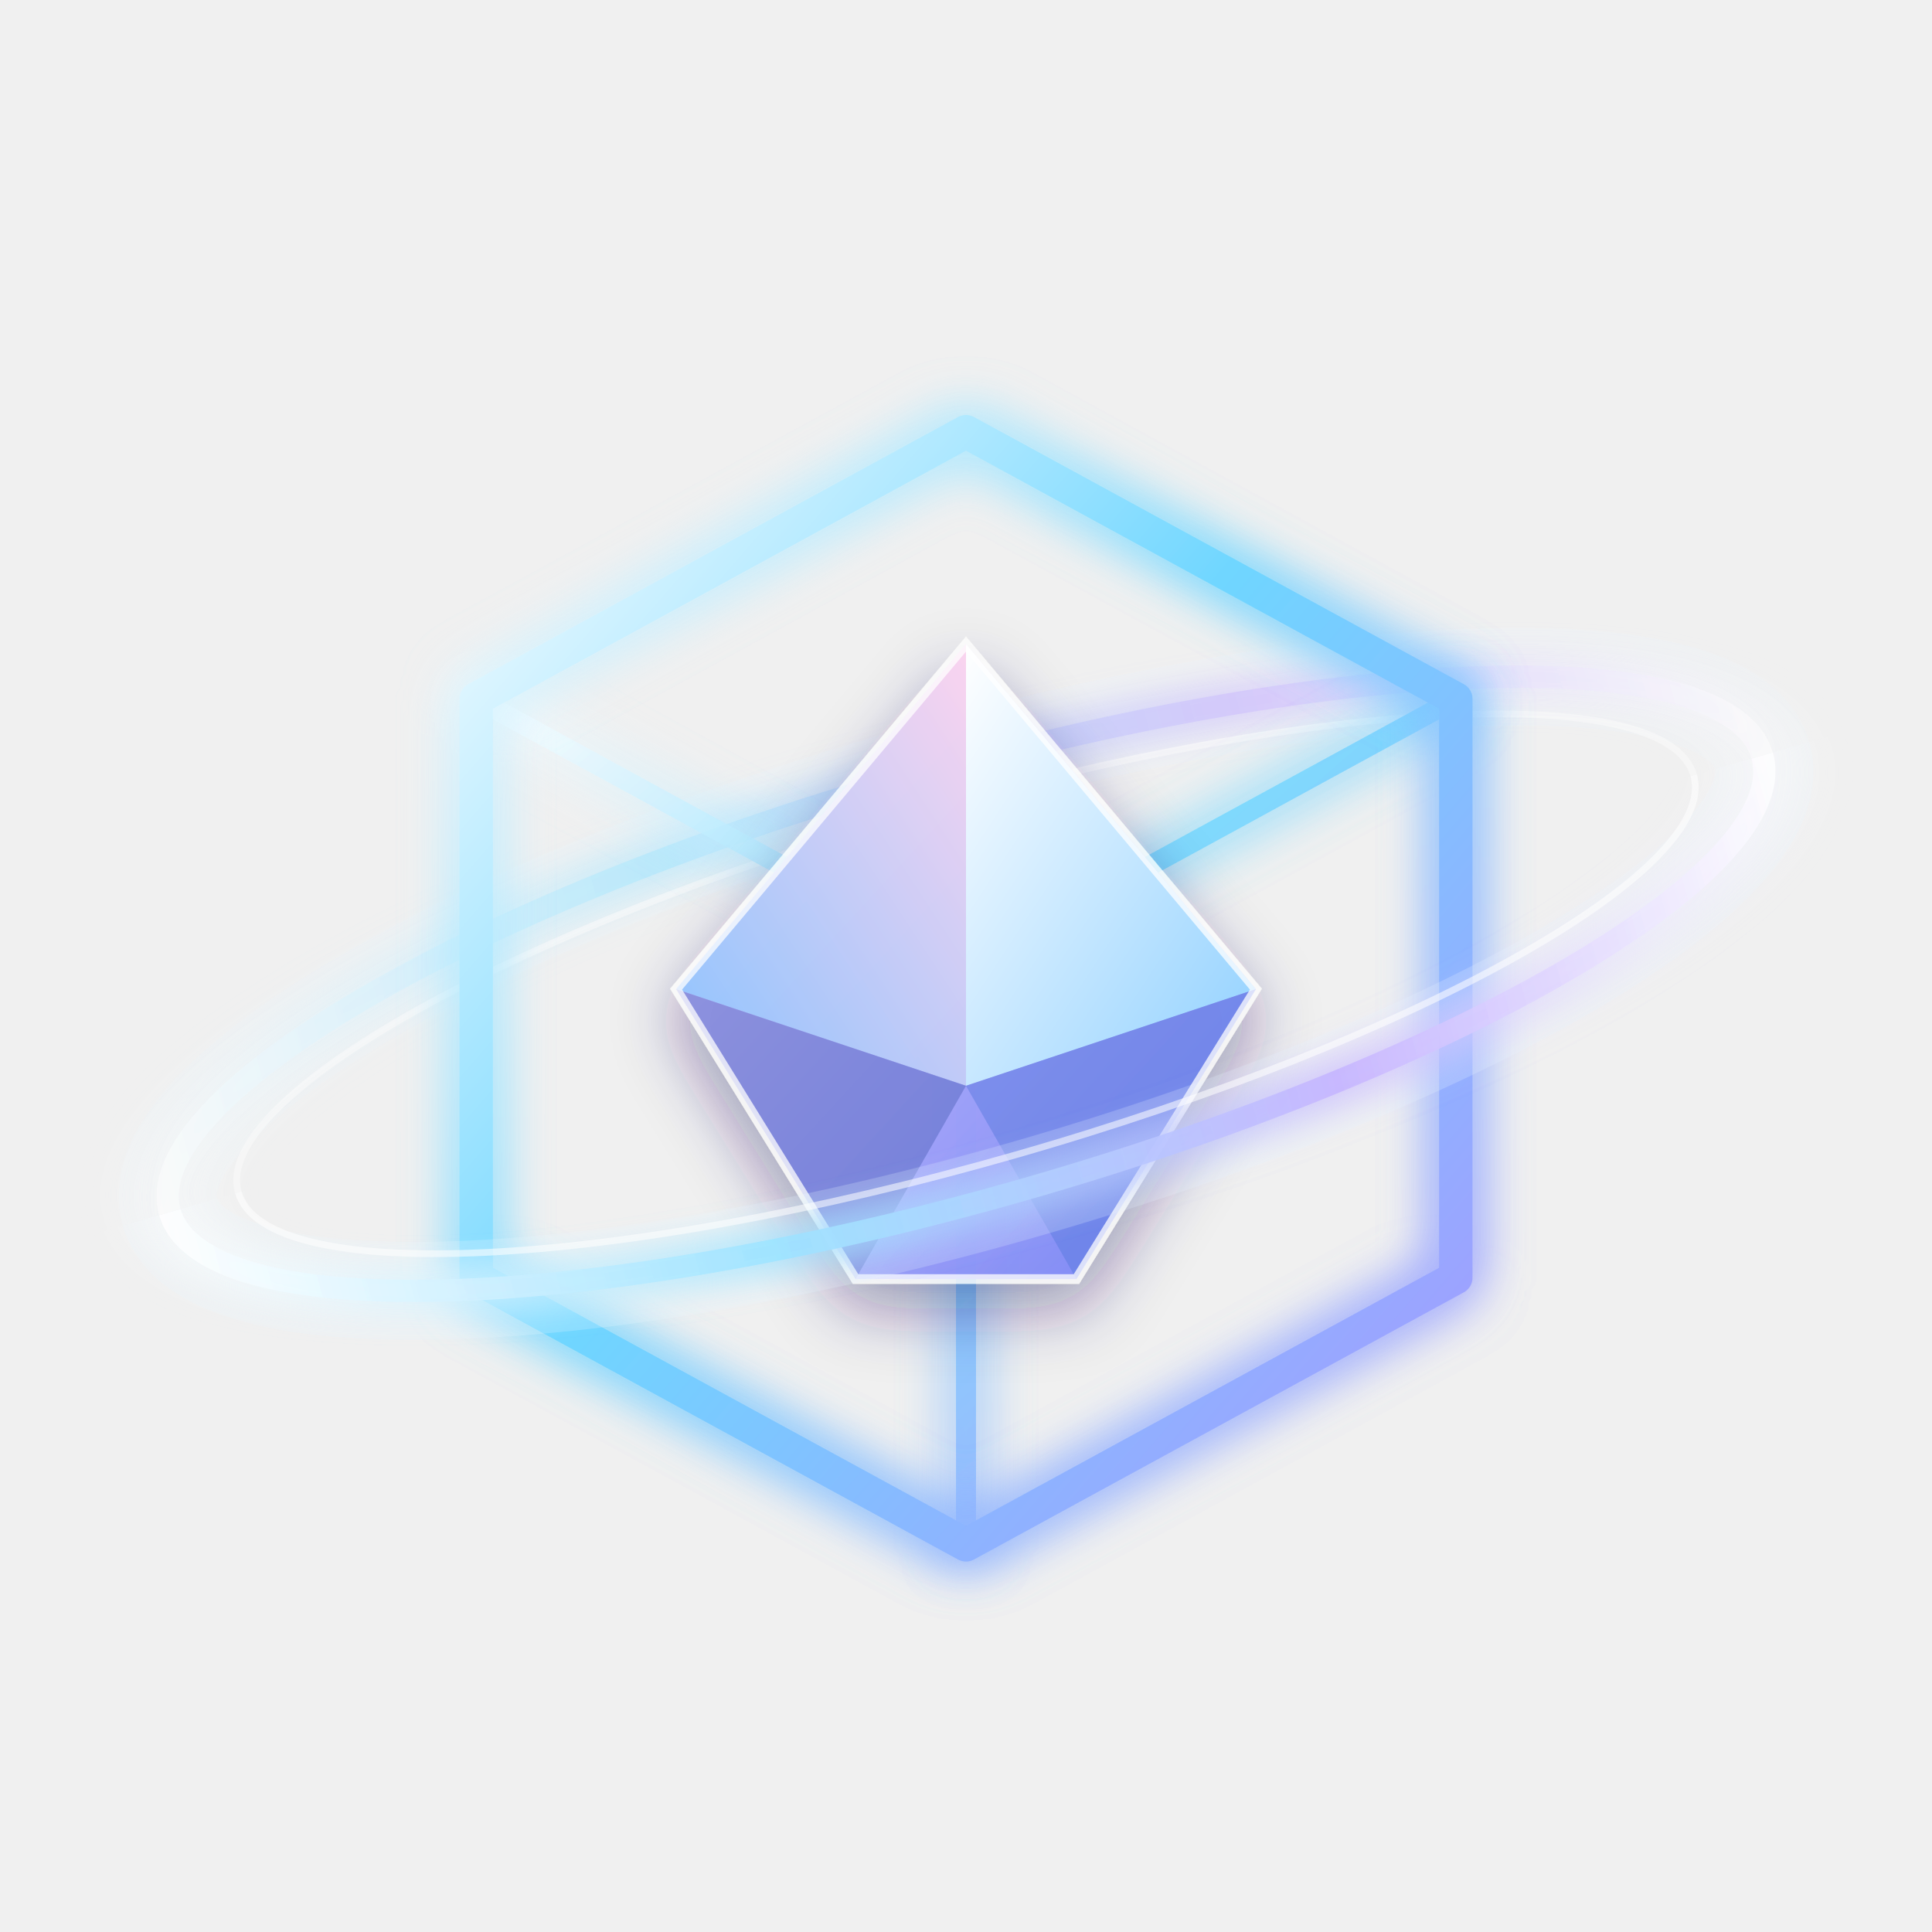
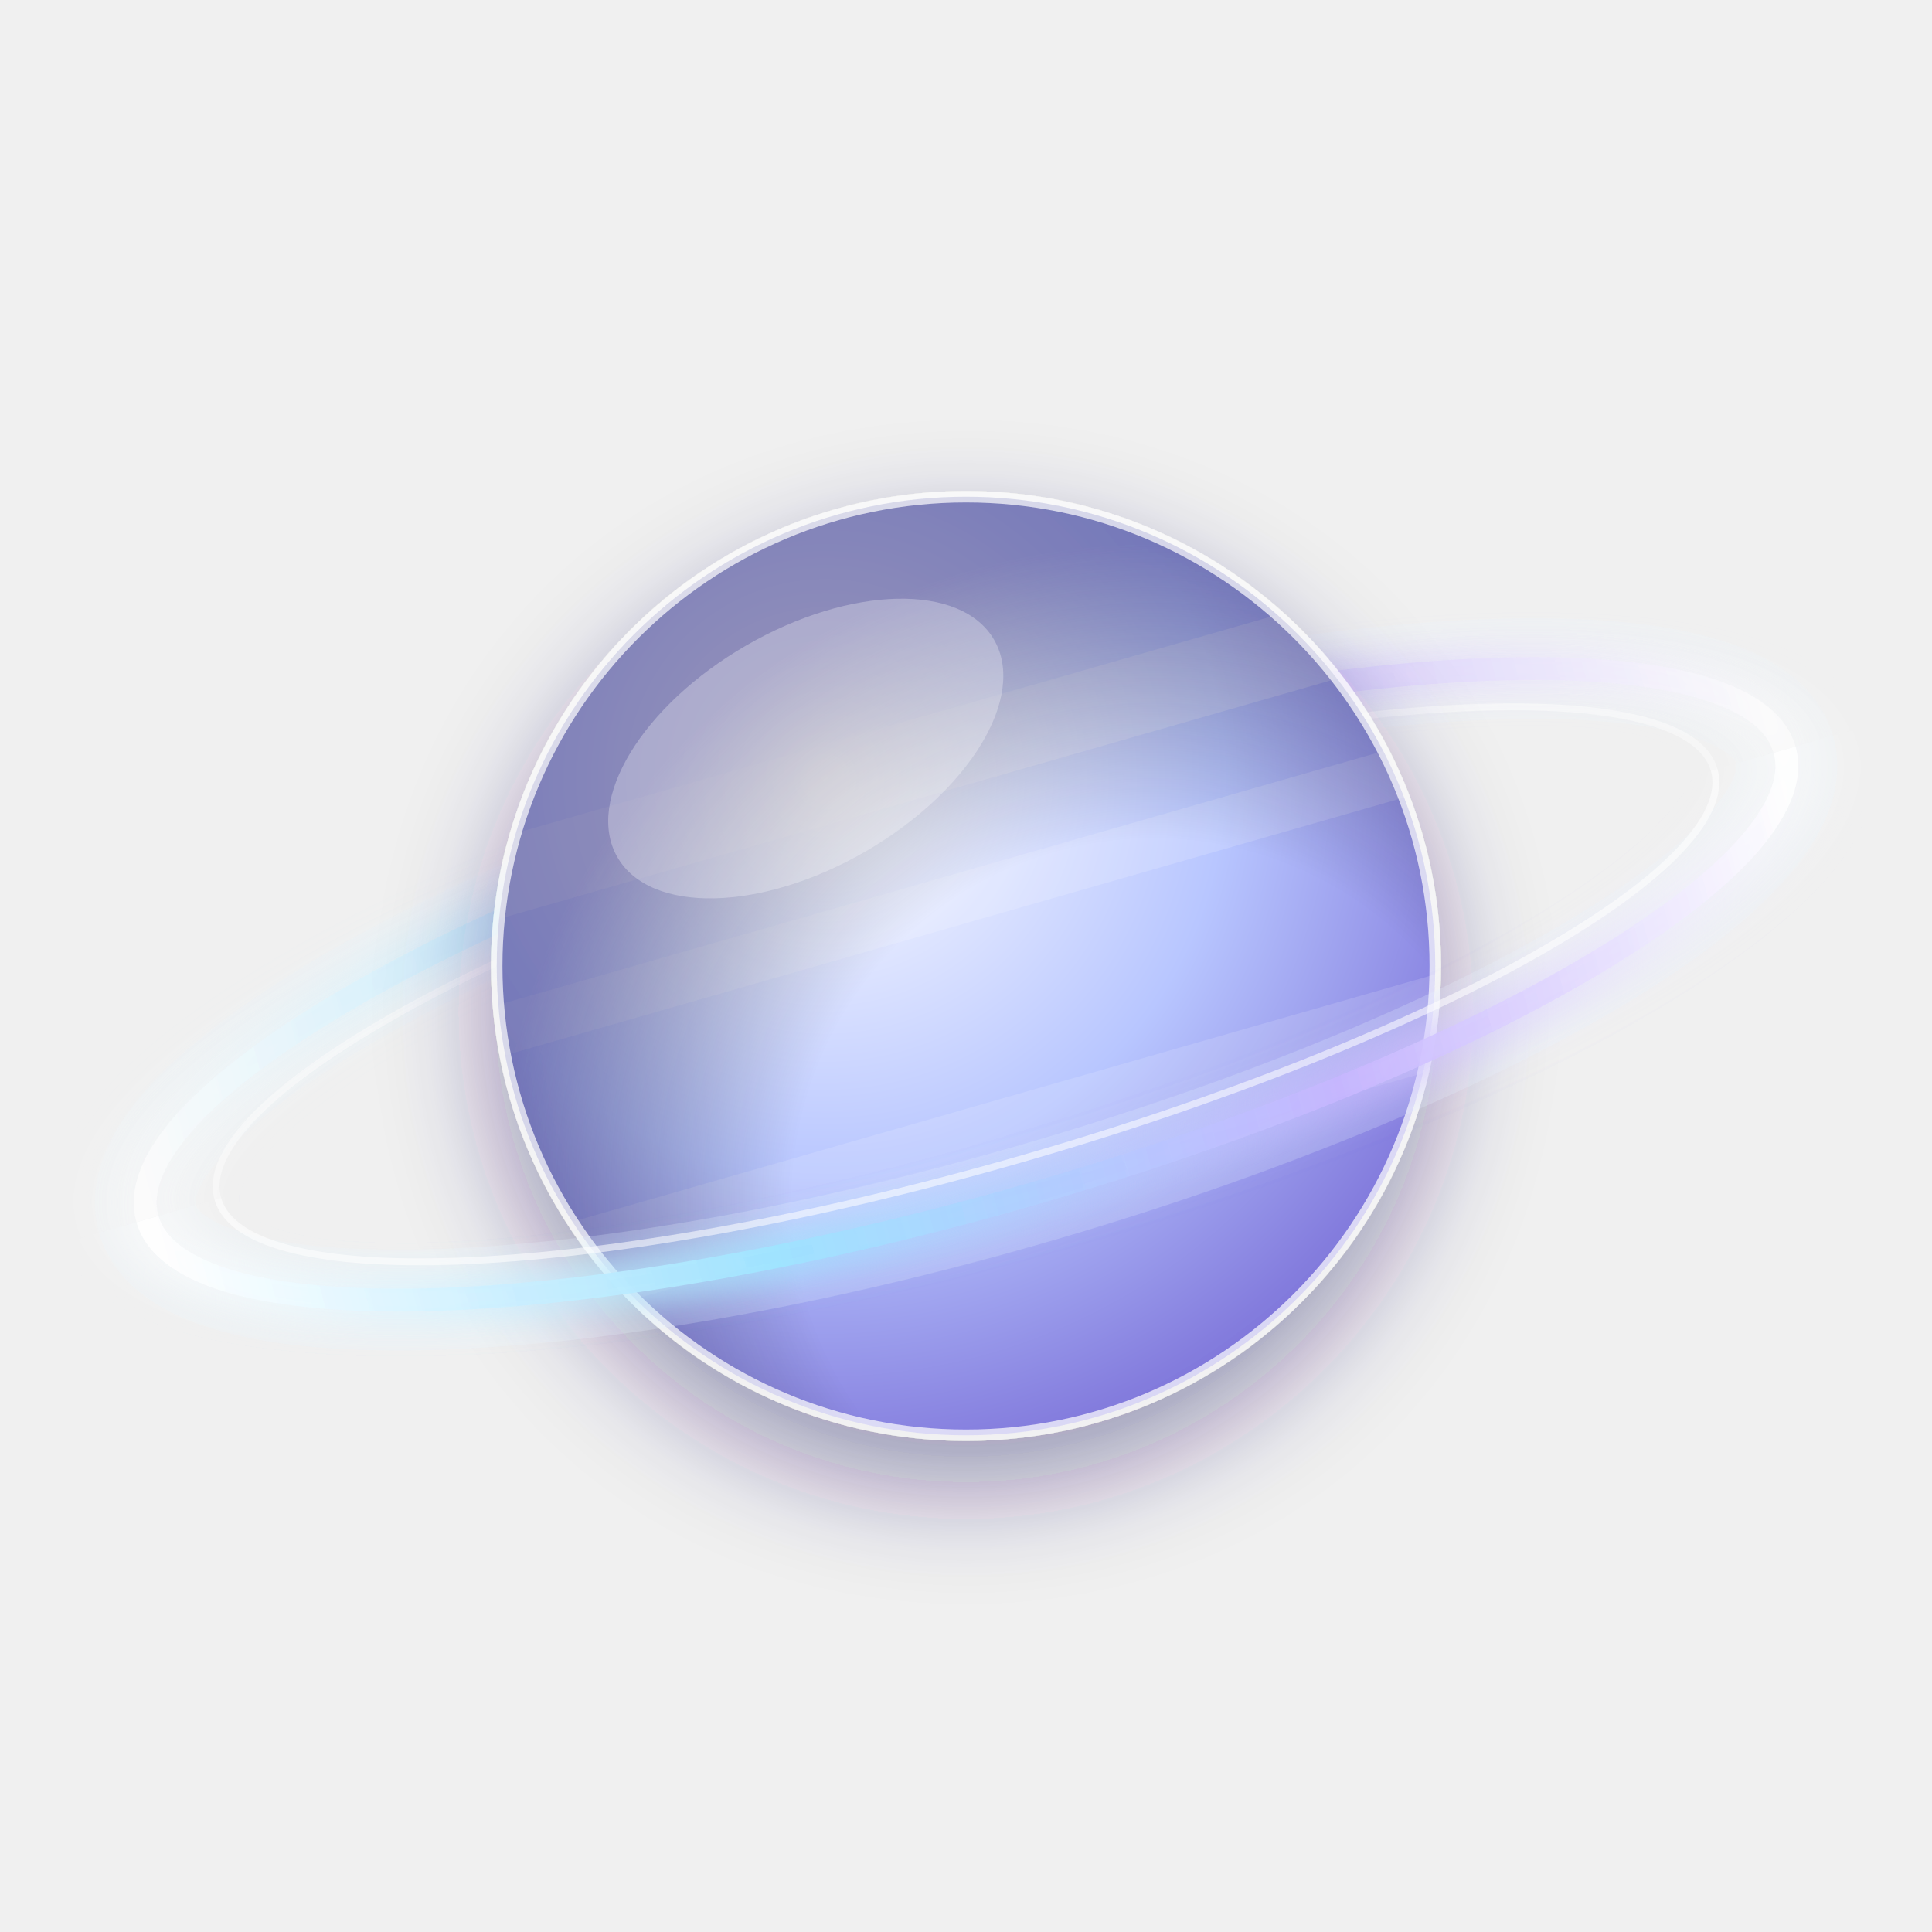
- <svg xmlns="http://www.w3.org/2000/svg" width="1024" height="1024" viewBox="0 0 1024 1024">
+ <svg xmlns="http://www.w3.org/2000/svg" width="1024" height="1024" viewBox="90 190 844 700">
  <defs>
-     <linearGradient id="bg" x1="0" y1="0" x2="0.35" y2="1">
-       <stop offset="0" stop-color="#e3ecff" />
-       <stop offset="0.42" stop-color="#9fb2ef" />
-       <stop offset="1" stop-color="#5b4fb4" />
-     </linearGradient>
-     <radialGradient id="halo" cx="0.5" cy="0.52" r="0.42">
-       <stop offset="0" stop-color="#bfe9ff" stop-opacity="0.75" />
-       <stop offset="0.6" stop-color="#9ad4ff" stop-opacity="0.18" />
-       <stop offset="1" stop-color="#9ad4ff" stop-opacity="0" />
+     <radialGradient id="pl" cx="0.35" cy="0.3" r="0.85">
+       <stop offset="0" stop-color="#ffffff" />
+       <stop offset="0.5" stop-color="#b8c6ff" />
+       <stop offset="1" stop-color="#6f5fd0" />
    </radialGradient>
-     <linearGradient id="glass" x1="0" y1="0" x2="0" y2="1">
-       <stop offset="0" stop-color="#fff" stop-opacity="0.55" />
-       <stop offset="0.38" stop-color="#fff" stop-opacity="0.06" />
-       <stop offset="1" stop-color="#fff" stop-opacity="0.16" />
-     </linearGradient>
-     <linearGradient id="edge" x1="0" y1="0" x2="1" y2="1">
-       <stop offset="0" stop-color="#ffffff" />
-       <stop offset="0.45" stop-color="#6fd6ff" />
-       <stop offset="1" stop-color="#a796ff" />
-     </linearGradient>
-     <linearGradient id="c1" x1="0" y1="0" x2="1" y2="1">
-       <stop offset="0" stop-color="#ffffff" />
-       <stop offset="1" stop-color="#8fd0ff" />
-     </linearGradient>
-     <linearGradient id="c2" x1="0" y1="0" x2="1" y2="1">
-       <stop offset="0" stop-color="#e6d2ff" />
-       <stop offset="1" stop-color="#6f7ff5" />
-     </linearGradient>
-     <linearGradient id="c3" x1="1" y1="0" x2="0" y2="1">
-       <stop offset="0" stop-color="#ffd6ee" />
-       <stop offset="1" stop-color="#86c4ff" />
+     <radialGradient id="pshade" cx="0.7" cy="0.75" r="0.7">
+       <stop offset="0.55" stop-color="#000" stop-opacity="0" />
+       <stop offset="1" stop-color="#241a66" stop-opacity="0.45" />
+     </radialGradient>
+     <clipPath id="pc">
+       <circle cx="0" cy="0" r="205" />
+     </clipPath>
+     <linearGradient id="ring" x1="0" y1="0" x2="1" y2="0">
+       <stop offset="0" stop-color="#ffffff" stop-opacity="0.9" />
+       <stop offset="0.35" stop-color="#9fe3ff" stop-opacity="0.95" />
+       <stop offset="0.7" stop-color="#c7b6ff" stop-opacity="0.9" />
+       <stop offset="1" stop-color="#ffffff" stop-opacity="0.85" />
    </linearGradient>
    <filter id="glow" x="-40%" y="-40%" width="180%" height="180%">
      <feGaussianBlur stdDeviation="12" result="b" />
      <feMerge>
        <feMergeNode in="b" />
        <feMergeNode in="b" />
        <feMergeNode in="SourceGraphic" />
      </feMerge>
    </filter>
-     <filter id="s" x="-30%" y="-30%" width="160%" height="160%">
+     <filter id="sh" x="-30%" y="-30%" width="160%" height="160%">
      <feDropShadow dx="0" dy="20" stdDeviation="24" flood-color="#241a66" flood-opacity="0.42" />
    </filter>
-     <linearGradient id="ring" x1="0" y1="0" x2="1" y2="0">
-       <stop offset="0" stop-color="#ffffff" stop-opacity="0.9" />
-       <stop offset="0.35" stop-color="#9fe3ff" stop-opacity="0.95" />
-       <stop offset="0.7" stop-color="#c7b6ff" stop-opacity="0.9" />
-       <stop offset="1" stop-color="#ffffff" stop-opacity="0.85" />
-     </linearGradient>
-     <clipPath id="ringBack">
+     <clipPath id="rb">
      <rect x="-500" y="-300" width="1000" height="300" />
    </clipPath>
-     <clipPath id="ringFront">
+     <clipPath id="rf">
      <rect x="-500" y="0" width="1000" height="300" />
    </clipPath>
-     <clipPath id="sq">
-       <rect x="100" y="100" width="824" height="824" rx="186" />
-     </clipPath>
  </defs>
-   <g transform="translate(512 512) scale(1.18) translate(-512 -540)">
-     <g transform="translate(512 548) rotate(-16)" clip-path="url(#ringBack)" fill="none" opacity="0.7">
-       <ellipse rx="372" ry="96" stroke="#e8f6ff" stroke-opacity="0.22" stroke-width="44" />
-       <ellipse rx="372" ry="96" stroke="url(#ring)" stroke-width="10" filter="url(#glow)" />
-       <ellipse rx="340" ry="80" stroke="#ffffff" stroke-opacity="0.55" stroke-width="3" />
+   <g transform="translate(512 548) rotate(-16)" clip-path="url(#rb)" fill="none" opacity="0.75">
+     <ellipse rx="372" ry="96" stroke="#e8f6ff" stroke-opacity="0.22" stroke-width="44" />
+     <ellipse rx="372" ry="96" stroke="url(#ring)" stroke-width="10" filter="url(#glow)" />
+     <ellipse rx="340" ry="80" stroke="#ffffff" stroke-opacity="0.55" stroke-width="3" />
+   </g>
+   <g transform="translate(512 540)" filter="url(#sh)">
+     <circle r="205" fill="url(#pl)" />
+     <g clip-path="url(#pc)" transform="rotate(-16)">
+       <rect x="-220" y="-110" width="440" height="34" fill="#ffffff" opacity="0.22" />
+       <rect x="-220" y="-40" width="440" height="22" fill="#ffffff" opacity="0.16" />
+       <rect x="-220" y="60" width="440" height="40" fill="#ffffff" opacity="0.14" />
    </g>
-     <g transform="translate(512 540)" stroke="url(#edge)" stroke-width="9" stroke-opacity="0.8" stroke-linejoin="round" stroke-linecap="round" fill="none" filter="url(#glow)">
-       <path d="M-220 -120 L0 0 L220 -120 M0 0 L0 260" />
-     </g>
-     <g filter="url(#s)" transform="translate(512 538) scale(0.62)">
-       <polygon points="0,-230 210,20 80,230 -80,230 -210,20" fill="url(#c2)" opacity="0.96" />
-       <polygon points="0,-230 210,20 0,90" fill="url(#c1)" />
-       <polygon points="0,-230 -210,20 0,90" fill="url(#c3)" opacity="0.92" />
-       <polygon points="0,90 210,20 80,230" fill="#5f7ce0" opacity="0.55" />
-       <polygon points="0,90 -210,20 -80,230" fill="#5465c2" opacity="0.5" />
-       <path d="M0 -230 L210 20 L80 230 L-80 230 L-210 20 Z" fill="none" stroke="#fff" stroke-opacity="0.75" stroke-width="7" />
-     </g>
-     <g transform="translate(512 540)" stroke="url(#edge)" stroke-width="15" stroke-linejoin="round" stroke-linecap="round" fill="none" filter="url(#glow)">
-       <path d="M0 -240 L220 -120 L220 140 L0 260 L-220 140 L-220 -120 Z" />
-     </g>
-     <g transform="translate(512 548) rotate(-16)" clip-path="url(#ringFront)" fill="none" opacity="1">
-       <ellipse rx="372" ry="96" stroke="#e8f6ff" stroke-opacity="0.22" stroke-width="44" />
-       <ellipse rx="372" ry="96" stroke="url(#ring)" stroke-width="10" filter="url(#glow)" />
-       <ellipse rx="340" ry="80" stroke="#ffffff" stroke-opacity="0.55" stroke-width="3" />
-     </g>
+     <circle r="205" fill="url(#pshade)" />
+     <ellipse cx="-70" cy="-95" rx="95" ry="52" transform="rotate(-30 -70 -95)" fill="#fff" opacity="0.28" />
+     <circle r="205" fill="none" stroke="#fff" stroke-opacity="0.7" stroke-width="5" />
+   </g>
+   <g transform="translate(512 548) rotate(-16)" clip-path="url(#rf)" fill="none">
+     <ellipse rx="372" ry="96" stroke="#e8f6ff" stroke-opacity="0.22" stroke-width="44" />
+     <ellipse rx="372" ry="96" stroke="url(#ring)" stroke-width="10" filter="url(#glow)" />
+     <ellipse rx="340" ry="80" stroke="#ffffff" stroke-opacity="0.55" stroke-width="3" />
  </g>
</svg>
